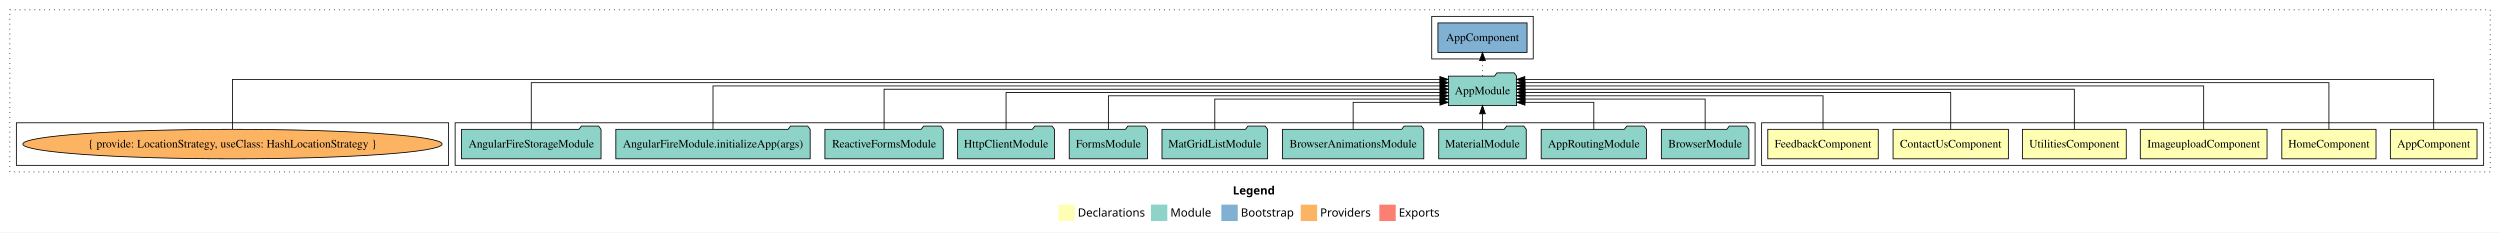
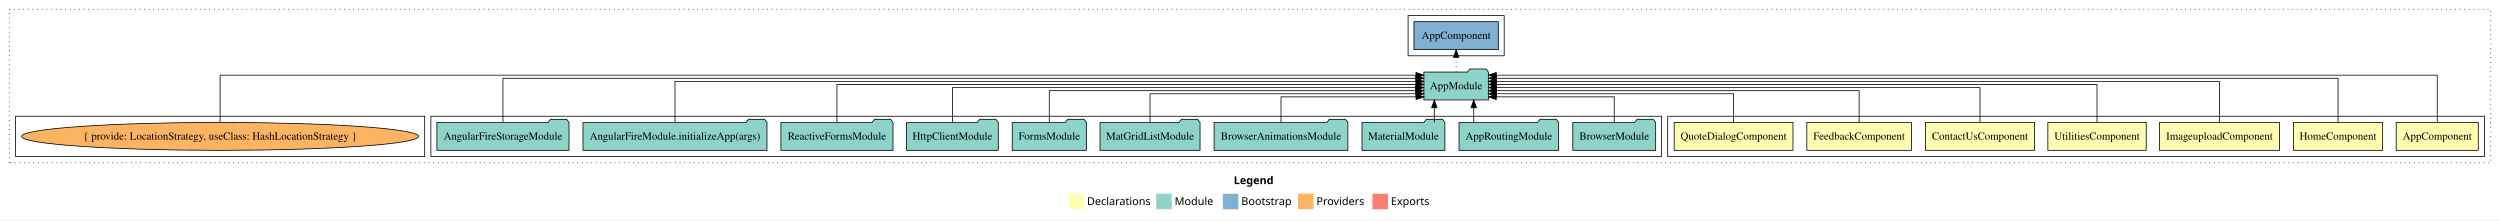
- <svg xmlns="http://www.w3.org/2000/svg" width="3054pt" height="284pt" viewBox="0.00 0.00 3054.00 284.00">
+ <svg xmlns="http://www.w3.org/2000/svg" width="3226pt" height="284pt" viewBox="0.00 0.00 3226.00 284.00">
  <g id="graph0" class="graph" transform="scale(1 1) rotate(0) translate(4 280)">
-     <polygon fill="#ffffff" stroke="transparent" points="-4,4 -4,-280 3050,-280 3050,4 -4,4" />
-     <text text-anchor="start" x="1502.009" y="-42.4" font-family="sans-serif" font-weight="bold" font-size="14.00" fill="#000000">Legend</text>
-     <polygon fill="#ffffb3" stroke="transparent" points="1289,-10 1289,-30 1309,-30 1309,-10 1289,-10" />
-     <text text-anchor="start" x="1312.629" y="-15.4" font-family="sans-serif" font-size="14.00" fill="#000000">  Declarations</text>
-     <polygon fill="#8dd3c7" stroke="transparent" points="1402,-10 1402,-30 1422,-30 1422,-10 1402,-10" />
-     <text text-anchor="start" x="1425.725" y="-15.4" font-family="sans-serif" font-size="14.00" fill="#000000">  Module</text>
-     <polygon fill="#80b1d3" stroke="transparent" points="1488,-10 1488,-30 1508,-30 1508,-10 1488,-10" />
-     <text text-anchor="start" x="1511.781" y="-15.4" font-family="sans-serif" font-size="14.00" fill="#000000">  Bootstrap</text>
-     <polygon fill="#fdb462" stroke="transparent" points="1585,-10 1585,-30 1605,-30 1605,-10 1585,-10" />
-     <text text-anchor="start" x="1608.673" y="-15.4" font-family="sans-serif" font-size="14.00" fill="#000000">  Providers</text>
-     <polygon fill="#fb8072" stroke="transparent" points="1681,-10 1681,-30 1701,-30 1701,-10 1681,-10" />
-     <text text-anchor="start" x="1704.726" y="-15.4" font-family="sans-serif" font-size="14.00" fill="#000000">  Exports</text>
+     <polygon fill="#ffffff" stroke="transparent" points="-4,4 -4,-280 3222,-280 3222,4 -4,4" />
+     <text text-anchor="start" x="1588.009" y="-42.4" font-family="sans-serif" font-weight="bold" font-size="14.00" fill="#000000">Legend</text>
+     <polygon fill="#ffffb3" stroke="transparent" points="1375,-10 1375,-30 1395,-30 1395,-10 1375,-10" />
+     <text text-anchor="start" x="1398.629" y="-15.4" font-family="sans-serif" font-size="14.00" fill="#000000">  Declarations</text>
+     <polygon fill="#8dd3c7" stroke="transparent" points="1488,-10 1488,-30 1508,-30 1508,-10 1488,-10" />
+     <text text-anchor="start" x="1511.725" y="-15.4" font-family="sans-serif" font-size="14.00" fill="#000000">  Module</text>
+     <polygon fill="#80b1d3" stroke="transparent" points="1574,-10 1574,-30 1594,-30 1594,-10 1574,-10" />
+     <text text-anchor="start" x="1597.781" y="-15.4" font-family="sans-serif" font-size="14.00" fill="#000000">  Bootstrap</text>
+     <polygon fill="#fdb462" stroke="transparent" points="1671,-10 1671,-30 1691,-30 1691,-10 1671,-10" />
+     <text text-anchor="start" x="1694.673" y="-15.4" font-family="sans-serif" font-size="14.00" fill="#000000">  Providers</text>
+     <polygon fill="#fb8072" stroke="transparent" points="1767,-10 1767,-30 1787,-30 1787,-10 1767,-10" />
+     <text text-anchor="start" x="1790.726" y="-15.4" font-family="sans-serif" font-size="14.00" fill="#000000">  Exports</text>
    <g id="clust1" class="cluster">
-       <polygon fill="none" stroke="#000000" stroke-dasharray="1,5" points="8,-70 8,-268 3038,-268 3038,-70 8,-70" />
+       <polygon fill="none" stroke="#000000" stroke-dasharray="1,5" points="8,-70 8,-268 3210,-268 3210,-70 8,-70" />
    </g>
    <g id="clust2" class="cluster">
-       <polygon fill="none" stroke="#000000" points="2148,-78 2148,-130 3030,-130 3030,-78 2148,-78" />
+       <polygon fill="none" stroke="#000000" points="2148,-78 2148,-130 3202,-130 3202,-78 2148,-78" />
    </g>
-     <g id="clust9" class="cluster">
+     <g id="clust10" class="cluster">
      <polygon fill="none" stroke="#000000" points="552,-78 552,-130 2140,-130 2140,-78 552,-78" />
    </g>
-     <g id="clust11" class="cluster">
-       <polygon fill="none" stroke="#000000" points="1745,-208 1745,-260 1869,-260 1869,-208 1745,-208" />
+     <g id="clust12" class="cluster">
+       <polygon fill="none" stroke="#000000" points="1813,-208 1813,-260 1937,-260 1937,-208 1813,-208" />
    </g>
-     <g id="clust12" class="cluster">
+     <g id="clust13" class="cluster">
      <polygon fill="none" stroke="#000000" points="16,-78 16,-130 544,-130 544,-78 16,-78" />
    </g>
    <g id="node1" class="node">
-       <polygon fill="#ffffb3" stroke="#000000" points="3021.94,-122 2916.06,-122 2916.06,-86 3021.94,-86 3021.94,-122" />
-       <text text-anchor="middle" x="2969" y="-99.8" font-family="Times,serif" font-size="14.00" fill="#000000">AppComponent</text>
+       <polygon fill="#ffffb3" stroke="#000000" points="3193.94,-122 3088.06,-122 3088.06,-86 3193.94,-86 3193.94,-122" />
+       <text text-anchor="middle" x="3141" y="-99.8" font-family="Times,serif" font-size="14.00" fill="#000000">AppComponent</text>
+     </g>
+     <g id="node8" class="node">
+       <polygon fill="#8dd3c7" stroke="#000000" points="1916.657,-187 1913.657,-191 1892.657,-191 1889.657,-187 1833.343,-187 1833.343,-151 1916.657,-151 1916.657,-187" />
+       <text text-anchor="middle" x="1875" y="-164.8" font-family="Times,serif" font-size="14.00" fill="#000000">AppModule</text>
+     </g>
+     <g id="edge1" class="edge">
+       <path fill="none" stroke="#000000" d="M3141,-122.323C3141,-145.66 3141,-183 3141,-183 3141,-183 1926.762,-183 1926.762,-183" />
+       <polygon fill="#000000" stroke="#000000" points="1926.762,-179.5 1916.762,-183 1926.762,-186.5 1926.762,-179.5" />
+     </g>
+     <g id="node2" class="node">
+       <polygon fill="#ffffb3" stroke="#000000" points="3070.545,-122 2955.455,-122 2955.455,-86 3070.545,-86 3070.545,-122" />
+       <text text-anchor="middle" x="3013" y="-99.8" font-family="Times,serif" font-size="14.00" fill="#000000">HomeComponent</text>
+     </g>
+     <g id="edge2" class="edge">
+       <path fill="none" stroke="#000000" d="M3013,-122.155C3013,-144.352 3013,-179 3013,-179 3013,-179 1926.852,-179 1926.852,-179" />
+       <polygon fill="#000000" stroke="#000000" points="1926.852,-175.5 1916.852,-179 1926.852,-182.5 1926.852,-175.5" />
+     </g>
+     <g id="node3" class="node">
+       <polygon fill="#ffffb3" stroke="#000000" points="2937.419,-122 2782.581,-122 2782.581,-86 2937.419,-86 2937.419,-122" />
+       <text text-anchor="middle" x="2860" y="-99.8" font-family="Times,serif" font-size="14.00" fill="#000000">ImageuploadComponent</text>
+     </g>
+     <g id="edge3" class="edge">
+       <path fill="none" stroke="#000000" d="M2860,-122.284C2860,-143.321 2860,-175 2860,-175 2860,-175 1926.695,-175 1926.695,-175" />
+       <polygon fill="#000000" stroke="#000000" points="1926.695,-171.5 1916.695,-175 1926.695,-178.5 1926.695,-171.5" />
+     </g>
+     <g id="node4" class="node">
+       <polygon fill="#ffffb3" stroke="#000000" points="2765.443,-122 2638.557,-122 2638.557,-86 2765.443,-86 2765.443,-122" />
+       <text text-anchor="middle" x="2702" y="-99.8" font-family="Times,serif" font-size="14.00" fill="#000000">UtilitiesComponent</text>
+     </g>
+     <g id="edge4" class="edge">
+       <path fill="none" stroke="#000000" d="M2702,-122.308C2702,-142.145 2702,-171 2702,-171 2702,-171 1926.862,-171 1926.862,-171" />
+       <polygon fill="#000000" stroke="#000000" points="1926.862,-167.5 1916.862,-171 1926.862,-174.5 1926.862,-167.5" />
+     </g>
+     <g id="node5" class="node">
+       <polygon fill="#ffffb3" stroke="#000000" points="2621.431,-122 2480.569,-122 2480.569,-86 2621.431,-86 2621.431,-122" />
+       <text text-anchor="middle" x="2551" y="-99.8" font-family="Times,serif" font-size="14.00" fill="#000000">ContactUsComponent</text>
+     </g>
+     <g id="edge5" class="edge">
+       <path fill="none" stroke="#000000" d="M2551,-122.222C2551,-140.828 2551,-167 2551,-167 2551,-167 1926.777,-167 1926.777,-167" />
+       <polygon fill="#000000" stroke="#000000" points="1926.777,-163.5 1916.777,-167 1926.777,-170.5 1926.777,-163.5" />
+     </g>
+     <g id="node6" class="node">
+       <polygon fill="#ffffb3" stroke="#000000" points="2462.473,-122 2327.527,-122 2327.527,-86 2462.473,-86 2462.473,-122" />
+       <text text-anchor="middle" x="2395" y="-99.8" font-family="Times,serif" font-size="14.00" fill="#000000">FeedbackComponent</text>
+     </g>
+     <g id="edge6" class="edge">
+       <path fill="none" stroke="#000000" d="M2395,-122.022C2395,-139.373 2395,-163 2395,-163 2395,-163 1926.675,-163 1926.675,-163" />
+       <polygon fill="#000000" stroke="#000000" points="1926.675,-159.5 1916.675,-163 1926.675,-166.5 1926.675,-159.5" />
    </g>
    <g id="node7" class="node">
-       <polygon fill="#8dd3c7" stroke="#000000" points="1848.657,-187 1845.657,-191 1824.657,-191 1821.657,-187 1765.343,-187 1765.343,-151 1848.657,-151 1848.657,-187" />
-       <text text-anchor="middle" x="1807" y="-164.8" font-family="Times,serif" font-size="14.00" fill="#000000">AppModule</text>
+       <polygon fill="#ffffb3" stroke="#000000" points="2309.647,-122 2156.353,-122 2156.353,-86 2309.647,-86 2309.647,-122" />
+       <text text-anchor="middle" x="2233" y="-99.8" font-family="Times,serif" font-size="14.00" fill="#000000">QuoteDialogComponent</text>
    </g>
-     <g id="edge1" class="edge">
-       <path fill="none" stroke="#000000" d="M2969,-122.323C2969,-145.66 2969,-183 2969,-183 2969,-183 1858.699,-183 1858.699,-183" />
-       <polygon fill="#000000" stroke="#000000" points="1858.699,-179.5 1848.699,-183 1858.699,-186.5 1858.699,-179.5" />
+     <g id="edge7" class="edge">
+       <path fill="none" stroke="#000000" d="M2233,-122.009C2233,-138.049 2233,-159 2233,-159 2233,-159 1926.768,-159 1926.768,-159" />
+       <polygon fill="#000000" stroke="#000000" points="1926.768,-155.5 1916.768,-159 1926.768,-162.5 1926.768,-155.5" />
    </g>
-     <g id="node2" class="node">
-       <polygon fill="#ffffb3" stroke="#000000" points="2898.545,-122 2783.455,-122 2783.455,-86 2898.545,-86 2898.545,-122" />
-       <text text-anchor="middle" x="2841" y="-99.8" font-family="Times,serif" font-size="14.00" fill="#000000">HomeComponent</text>
+     <g id="node19" class="node">
+       <polygon fill="#80b1d3" stroke="#000000" points="1929.439,-252 1820.561,-252 1820.561,-216 1929.439,-216 1929.439,-252" />
+       <text text-anchor="middle" x="1875" y="-229.8" font-family="Times,serif" font-size="14.00" fill="#000000">AppComponent </text>
    </g>
-     <g id="edge2" class="edge">
-       <path fill="none" stroke="#000000" d="M2841,-122.155C2841,-144.352 2841,-179 2841,-179 2841,-179 1858.815,-179 1858.815,-179" />
-       <polygon fill="#000000" stroke="#000000" points="1858.815,-175.5 1848.815,-179 1858.815,-182.5 1858.815,-175.5" />
+     <g id="edge18" class="edge">
+       <path fill="none" stroke="#000000" stroke-dasharray="1,5" d="M1875,-187.106C1875,-187.106 1875,-205.991 1875,-205.991" />
+       <polygon fill="#000000" stroke="#000000" points="1871.5,-205.991 1875,-215.991 1878.5,-205.991 1871.5,-205.991" />
    </g>
-     <g id="node3" class="node">
-       <polygon fill="#ffffb3" stroke="#000000" points="2765.419,-122 2610.581,-122 2610.581,-86 2765.419,-86 2765.419,-122" />
-       <text text-anchor="middle" x="2688" y="-99.8" font-family="Times,serif" font-size="14.00" fill="#000000">ImageuploadComponent</text>
-     </g>
-     <g id="edge3" class="edge">
-       <path fill="none" stroke="#000000" d="M2688,-122.284C2688,-143.321 2688,-175 2688,-175 2688,-175 1858.9,-175 1858.9,-175" />
-       <polygon fill="#000000" stroke="#000000" points="1858.9,-171.5 1848.9,-175 1858.9,-178.5 1858.9,-171.5" />
-     </g>
-     <g id="node4" class="node">
-       <polygon fill="#ffffb3" stroke="#000000" points="2593.443,-122 2466.557,-122 2466.557,-86 2593.443,-86 2593.443,-122" />
-       <text text-anchor="middle" x="2530" y="-99.8" font-family="Times,serif" font-size="14.00" fill="#000000">UtilitiesComponent</text>
-     </g>
-     <g id="edge4" class="edge">
-       <path fill="none" stroke="#000000" d="M2530,-122.308C2530,-142.145 2530,-171 2530,-171 2530,-171 1858.732,-171 1858.732,-171" />
-       <polygon fill="#000000" stroke="#000000" points="1858.732,-167.5 1848.732,-171 1858.732,-174.5 1858.732,-167.5" />
-     </g>
-     <g id="node5" class="node">
-       <polygon fill="#ffffb3" stroke="#000000" points="2449.431,-122 2308.569,-122 2308.569,-86 2449.431,-86 2449.431,-122" />
-       <text text-anchor="middle" x="2379" y="-99.8" font-family="Times,serif" font-size="14.00" fill="#000000">ContactUsComponent</text>
-     </g>
-     <g id="edge5" class="edge">
-       <path fill="none" stroke="#000000" d="M2379,-122.222C2379,-140.828 2379,-167 2379,-167 2379,-167 1859.061,-167 1859.061,-167" />
-       <polygon fill="#000000" stroke="#000000" points="1859.061,-163.5 1849.061,-167 1859.061,-170.5 1859.061,-163.5" />
-     </g>
-     <g id="node6" class="node">
-       <polygon fill="#ffffb3" stroke="#000000" points="2290.473,-122 2155.527,-122 2155.527,-86 2290.473,-86 2290.473,-122" />
-       <text text-anchor="middle" x="2223" y="-99.8" font-family="Times,serif" font-size="14.00" fill="#000000">FeedbackComponent</text>
-     </g>
-     <g id="edge6" class="edge">
-       <path fill="none" stroke="#000000" d="M2223,-122.022C2223,-139.373 2223,-163 2223,-163 2223,-163 1858.792,-163 1858.792,-163" />
-       <polygon fill="#000000" stroke="#000000" points="1858.792,-159.5 1848.792,-163 1858.792,-166.5 1858.792,-159.5" />
-     </g>
-     <g id="node18" class="node">
-       <polygon fill="#80b1d3" stroke="#000000" points="1861.439,-252 1752.561,-252 1752.561,-216 1861.439,-216 1861.439,-252" />
-       <text text-anchor="middle" x="1807" y="-229.8" font-family="Times,serif" font-size="14.00" fill="#000000">AppComponent </text>
-     </g>
-     <g id="edge17" class="edge">
-       <path fill="none" stroke="#000000" stroke-dasharray="1,5" d="M1807,-187.106C1807,-187.106 1807,-205.991 1807,-205.991" />
-       <polygon fill="#000000" stroke="#000000" points="1803.5,-205.991 1807,-215.991 1810.5,-205.991 1803.5,-205.991" />
-     </g>
-     <g id="node8" class="node">
+     <g id="node9" class="node">
      <polygon fill="#8dd3c7" stroke="#000000" points="2132.473,-122 2129.473,-126 2108.473,-126 2105.473,-122 2025.527,-122 2025.527,-86 2132.473,-86 2132.473,-122" />
      <text text-anchor="middle" x="2079" y="-99.8" font-family="Times,serif" font-size="14.00" fill="#000000">BrowserModule</text>
    </g>
-     <g id="edge7" class="edge">
-       <path fill="none" stroke="#000000" d="M2079,-122.009C2079,-138.049 2079,-159 2079,-159 2079,-159 1858.904,-159 1858.904,-159" />
-       <polygon fill="#000000" stroke="#000000" points="1858.904,-155.5 1848.904,-159 1858.904,-162.5 1858.904,-155.5" />
+     <g id="edge8" class="edge">
+       <path fill="none" stroke="#000000" d="M2079,-122.124C2079,-136.783 2079,-155 2079,-155 2079,-155 1926.775,-155 1926.775,-155" />
+       <polygon fill="#000000" stroke="#000000" points="1926.775,-151.5 1916.775,-155 1926.775,-158.5 1926.775,-151.5" />
    </g>
-     <g id="node9" class="node">
+     <g id="node10" class="node">
      <polygon fill="#8dd3c7" stroke="#000000" points="2007.274,-122 2004.274,-126 1983.274,-126 1980.274,-122 1878.726,-122 1878.726,-86 2007.274,-86 2007.274,-122" />
      <text text-anchor="middle" x="1943" y="-99.8" font-family="Times,serif" font-size="14.00" fill="#000000">AppRoutingModule</text>
    </g>
-     <g id="edge8" class="edge">
-       <path fill="none" stroke="#000000" d="M1943,-122.124C1943,-136.783 1943,-155 1943,-155 1943,-155 1858.914,-155 1858.914,-155" />
-       <polygon fill="#000000" stroke="#000000" points="1858.914,-151.5 1848.914,-155 1858.914,-158.5 1858.914,-151.5" />
+     <g id="edge9" class="edge">
+       <path fill="none" stroke="#000000" d="M1897.721,-122.106C1897.721,-122.106 1897.721,-140.991 1897.721,-140.991" />
+       <polygon fill="#000000" stroke="#000000" points="1894.221,-140.991 1897.721,-150.991 1901.221,-140.991 1894.221,-140.991" />
    </g>
-     <g id="node10" class="node">
+     <g id="node11" class="node">
      <polygon fill="#8dd3c7" stroke="#000000" points="1860.471,-122 1857.471,-126 1836.471,-126 1833.471,-122 1753.529,-122 1753.529,-86 1860.471,-86 1860.471,-122" />
      <text text-anchor="middle" x="1807" y="-99.8" font-family="Times,serif" font-size="14.00" fill="#000000">MaterialModule</text>
    </g>
-     <g id="edge9" class="edge">
-       <path fill="none" stroke="#000000" d="M1807,-122.106C1807,-122.106 1807,-140.991 1807,-140.991" />
-       <polygon fill="#000000" stroke="#000000" points="1803.5,-140.991 1807,-150.991 1810.5,-140.991 1803.5,-140.991" />
+     <g id="edge10" class="edge">
+       <path fill="none" stroke="#000000" d="M1846.829,-122.106C1846.829,-122.106 1846.829,-140.991 1846.829,-140.991" />
+       <polygon fill="#000000" stroke="#000000" points="1843.329,-140.991 1846.829,-150.991 1850.329,-140.991 1843.329,-140.991" />
    </g>
-     <g id="node11" class="node">
+     <g id="node12" class="node">
      <polygon fill="#8dd3c7" stroke="#000000" points="1735.302,-122 1732.302,-126 1711.302,-126 1708.302,-122 1562.698,-122 1562.698,-86 1735.302,-86 1735.302,-122" />
      <text text-anchor="middle" x="1649" y="-99.8" font-family="Times,serif" font-size="14.00" fill="#000000">BrowserAnimationsModule</text>
    </g>
-     <g id="edge10" class="edge">
-       <path fill="none" stroke="#000000" d="M1649,-122.124C1649,-136.783 1649,-155 1649,-155 1649,-155 1755.074,-155 1755.074,-155" />
-       <polygon fill="#000000" stroke="#000000" points="1755.074,-158.5 1765.074,-155 1755.074,-151.5 1755.074,-158.5" />
+     <g id="edge11" class="edge">
+       <path fill="none" stroke="#000000" d="M1649,-122.124C1649,-136.783 1649,-155 1649,-155 1649,-155 1823.285,-155 1823.285,-155" />
+       <polygon fill="#000000" stroke="#000000" points="1823.285,-158.5 1833.285,-155 1823.285,-151.5 1823.285,-158.5" />
    </g>
-     <g id="node12" class="node">
+     <g id="node13" class="node">
      <polygon fill="#8dd3c7" stroke="#000000" points="1544.537,-122 1541.537,-126 1520.537,-126 1517.537,-122 1415.463,-122 1415.463,-86 1544.537,-86 1544.537,-122" />
      <text text-anchor="middle" x="1480" y="-99.8" font-family="Times,serif" font-size="14.00" fill="#000000">MatGridListModule</text>
    </g>
-     <g id="edge11" class="edge">
-       <path fill="none" stroke="#000000" d="M1480,-122.009C1480,-138.049 1480,-159 1480,-159 1480,-159 1755.253,-159 1755.253,-159" />
-       <polygon fill="#000000" stroke="#000000" points="1755.253,-162.5 1765.253,-159 1755.253,-155.5 1755.253,-162.5" />
+     <g id="edge12" class="edge">
+       <path fill="none" stroke="#000000" d="M1480,-122.009C1480,-138.049 1480,-159 1480,-159 1480,-159 1823.102,-159 1823.102,-159" />
+       <polygon fill="#000000" stroke="#000000" points="1823.102,-162.5 1833.102,-159 1823.102,-155.5 1823.102,-162.5" />
    </g>
-     <g id="node13" class="node">
+     <g id="node14" class="node">
      <polygon fill="#8dd3c7" stroke="#000000" points="1397.829,-122 1394.829,-126 1373.829,-126 1370.829,-122 1302.171,-122 1302.171,-86 1397.829,-86 1397.829,-122" />
      <text text-anchor="middle" x="1350" y="-99.8" font-family="Times,serif" font-size="14.00" fill="#000000">FormsModule</text>
    </g>
-     <g id="edge12" class="edge">
-       <path fill="none" stroke="#000000" d="M1350,-122.022C1350,-139.373 1350,-163 1350,-163 1350,-163 1755.233,-163 1755.233,-163" />
-       <polygon fill="#000000" stroke="#000000" points="1755.233,-166.5 1765.233,-163 1755.233,-159.5 1755.233,-166.5" />
+     <g id="edge13" class="edge">
+       <path fill="none" stroke="#000000" d="M1350,-122.022C1350,-139.373 1350,-163 1350,-163 1350,-163 1822.925,-163 1822.925,-163" />
+       <polygon fill="#000000" stroke="#000000" points="1822.925,-166.5 1832.925,-163 1822.925,-159.5 1822.925,-166.5" />
    </g>
-     <g id="node14" class="node">
+     <g id="node15" class="node">
      <polygon fill="#8dd3c7" stroke="#000000" points="1284.161,-122 1281.161,-126 1260.161,-126 1257.161,-122 1165.839,-122 1165.839,-86 1284.161,-86 1284.161,-122" />
      <text text-anchor="middle" x="1225" y="-99.8" font-family="Times,serif" font-size="14.00" fill="#000000">HttpClientModule</text>
    </g>
-     <g id="edge13" class="edge">
-       <path fill="none" stroke="#000000" d="M1225,-122.222C1225,-140.828 1225,-167 1225,-167 1225,-167 1755.144,-167 1755.144,-167" />
-       <polygon fill="#000000" stroke="#000000" points="1755.144,-170.5 1765.144,-167 1755.144,-163.5 1755.144,-170.5" />
+     <g id="edge14" class="edge">
+       <path fill="none" stroke="#000000" d="M1225,-122.222C1225,-140.828 1225,-167 1225,-167 1225,-167 1822.852,-167 1822.852,-167" />
+       <polygon fill="#000000" stroke="#000000" points="1822.852,-170.5 1832.852,-167 1822.852,-163.5 1822.852,-170.5" />
    </g>
-     <g id="node15" class="node">
+     <g id="node16" class="node">
      <polygon fill="#8dd3c7" stroke="#000000" points="1148.305,-122 1145.305,-126 1124.305,-126 1121.305,-122 1003.695,-122 1003.695,-86 1148.305,-86 1148.305,-122" />
      <text text-anchor="middle" x="1076" y="-99.8" font-family="Times,serif" font-size="14.00" fill="#000000">ReactiveFormsModule</text>
    </g>
-     <g id="edge14" class="edge">
-       <path fill="none" stroke="#000000" d="M1076,-122.308C1076,-142.145 1076,-171 1076,-171 1076,-171 1755.339,-171 1755.339,-171" />
-       <polygon fill="#000000" stroke="#000000" points="1755.339,-174.5 1765.339,-171 1755.339,-167.5 1755.339,-174.5" />
+     <g id="edge15" class="edge">
+       <path fill="none" stroke="#000000" d="M1076,-122.308C1076,-142.145 1076,-171 1076,-171 1076,-171 1823.167,-171 1823.167,-171" />
+       <polygon fill="#000000" stroke="#000000" points="1823.167,-174.5 1833.167,-171 1823.167,-167.5 1823.167,-174.5" />
    </g>
-     <g id="node16" class="node">
+     <g id="node17" class="node">
      <polygon fill="#8dd3c7" stroke="#000000" points="985.706,-122 982.706,-126 961.706,-126 958.706,-122 748.294,-122 748.294,-86 985.706,-86 985.706,-122" />
      <text text-anchor="middle" x="867" y="-99.8" font-family="Times,serif" font-size="14.00" fill="#000000">AngularFireModule.initializeApp(args)</text>
    </g>
-     <g id="edge15" class="edge">
-       <path fill="none" stroke="#000000" d="M867,-122.284C867,-143.321 867,-175 867,-175 867,-175 1755.091,-175 1755.091,-175" />
-       <polygon fill="#000000" stroke="#000000" points="1755.091,-178.5 1765.091,-175 1755.091,-171.5 1755.091,-178.5" />
+     <g id="edge16" class="edge">
+       <path fill="none" stroke="#000000" d="M867,-122.284C867,-143.321 867,-175 867,-175 867,-175 1823.289,-175 1823.289,-175" />
+       <polygon fill="#000000" stroke="#000000" points="1823.289,-178.5 1833.289,-175 1823.289,-171.5 1823.289,-178.5" />
    </g>
-     <g id="node17" class="node">
+     <g id="node18" class="node">
      <polygon fill="#8dd3c7" stroke="#000000" points="730.234,-122 727.234,-126 706.234,-126 703.234,-122 559.766,-122 559.766,-86 730.234,-86 730.234,-122" />
      <text text-anchor="middle" x="645" y="-99.8" font-family="Times,serif" font-size="14.00" fill="#000000">AngularFireStorageModule</text>
    </g>
-     <g id="edge16" class="edge">
-       <path fill="none" stroke="#000000" d="M645,-122.155C645,-144.352 645,-179 645,-179 645,-179 1755.301,-179 1755.301,-179" />
-       <polygon fill="#000000" stroke="#000000" points="1755.301,-182.5 1765.301,-179 1755.301,-175.5 1755.301,-182.5" />
+     <g id="edge17" class="edge">
+       <path fill="none" stroke="#000000" d="M645,-122.155C645,-144.352 645,-179 645,-179 645,-179 1823.016,-179 1823.016,-179" />
+       <polygon fill="#000000" stroke="#000000" points="1823.016,-182.5 1833.016,-179 1823.016,-175.5 1823.016,-182.5" />
    </g>
-     <g id="node19" class="node">
+     <g id="node20" class="node">
      <ellipse fill="#fdb462" stroke="#000000" cx="280" cy="-104" rx="256.109" ry="18" />
      <text text-anchor="middle" x="280" y="-99.8" font-family="Times,serif" font-size="14.00" fill="#000000">{ provide: LocationStrategy, useClass: HashLocationStrategy }</text>
    </g>
-     <g id="edge18" class="edge">
-       <path fill="none" stroke="#000000" d="M280,-122.323C280,-145.66 280,-183 280,-183 280,-183 1754.966,-183 1754.966,-183" />
-       <polygon fill="#000000" stroke="#000000" points="1754.966,-186.5 1764.966,-183 1754.966,-179.5 1754.966,-186.5" />
+     <g id="edge19" class="edge">
+       <path fill="none" stroke="#000000" d="M280,-122.323C280,-145.66 280,-183 280,-183 280,-183 1823.158,-183 1823.158,-183" />
+       <polygon fill="#000000" stroke="#000000" points="1823.158,-186.5 1833.158,-183 1823.157,-179.5 1823.158,-186.5" />
    </g>
  </g>
</svg>
